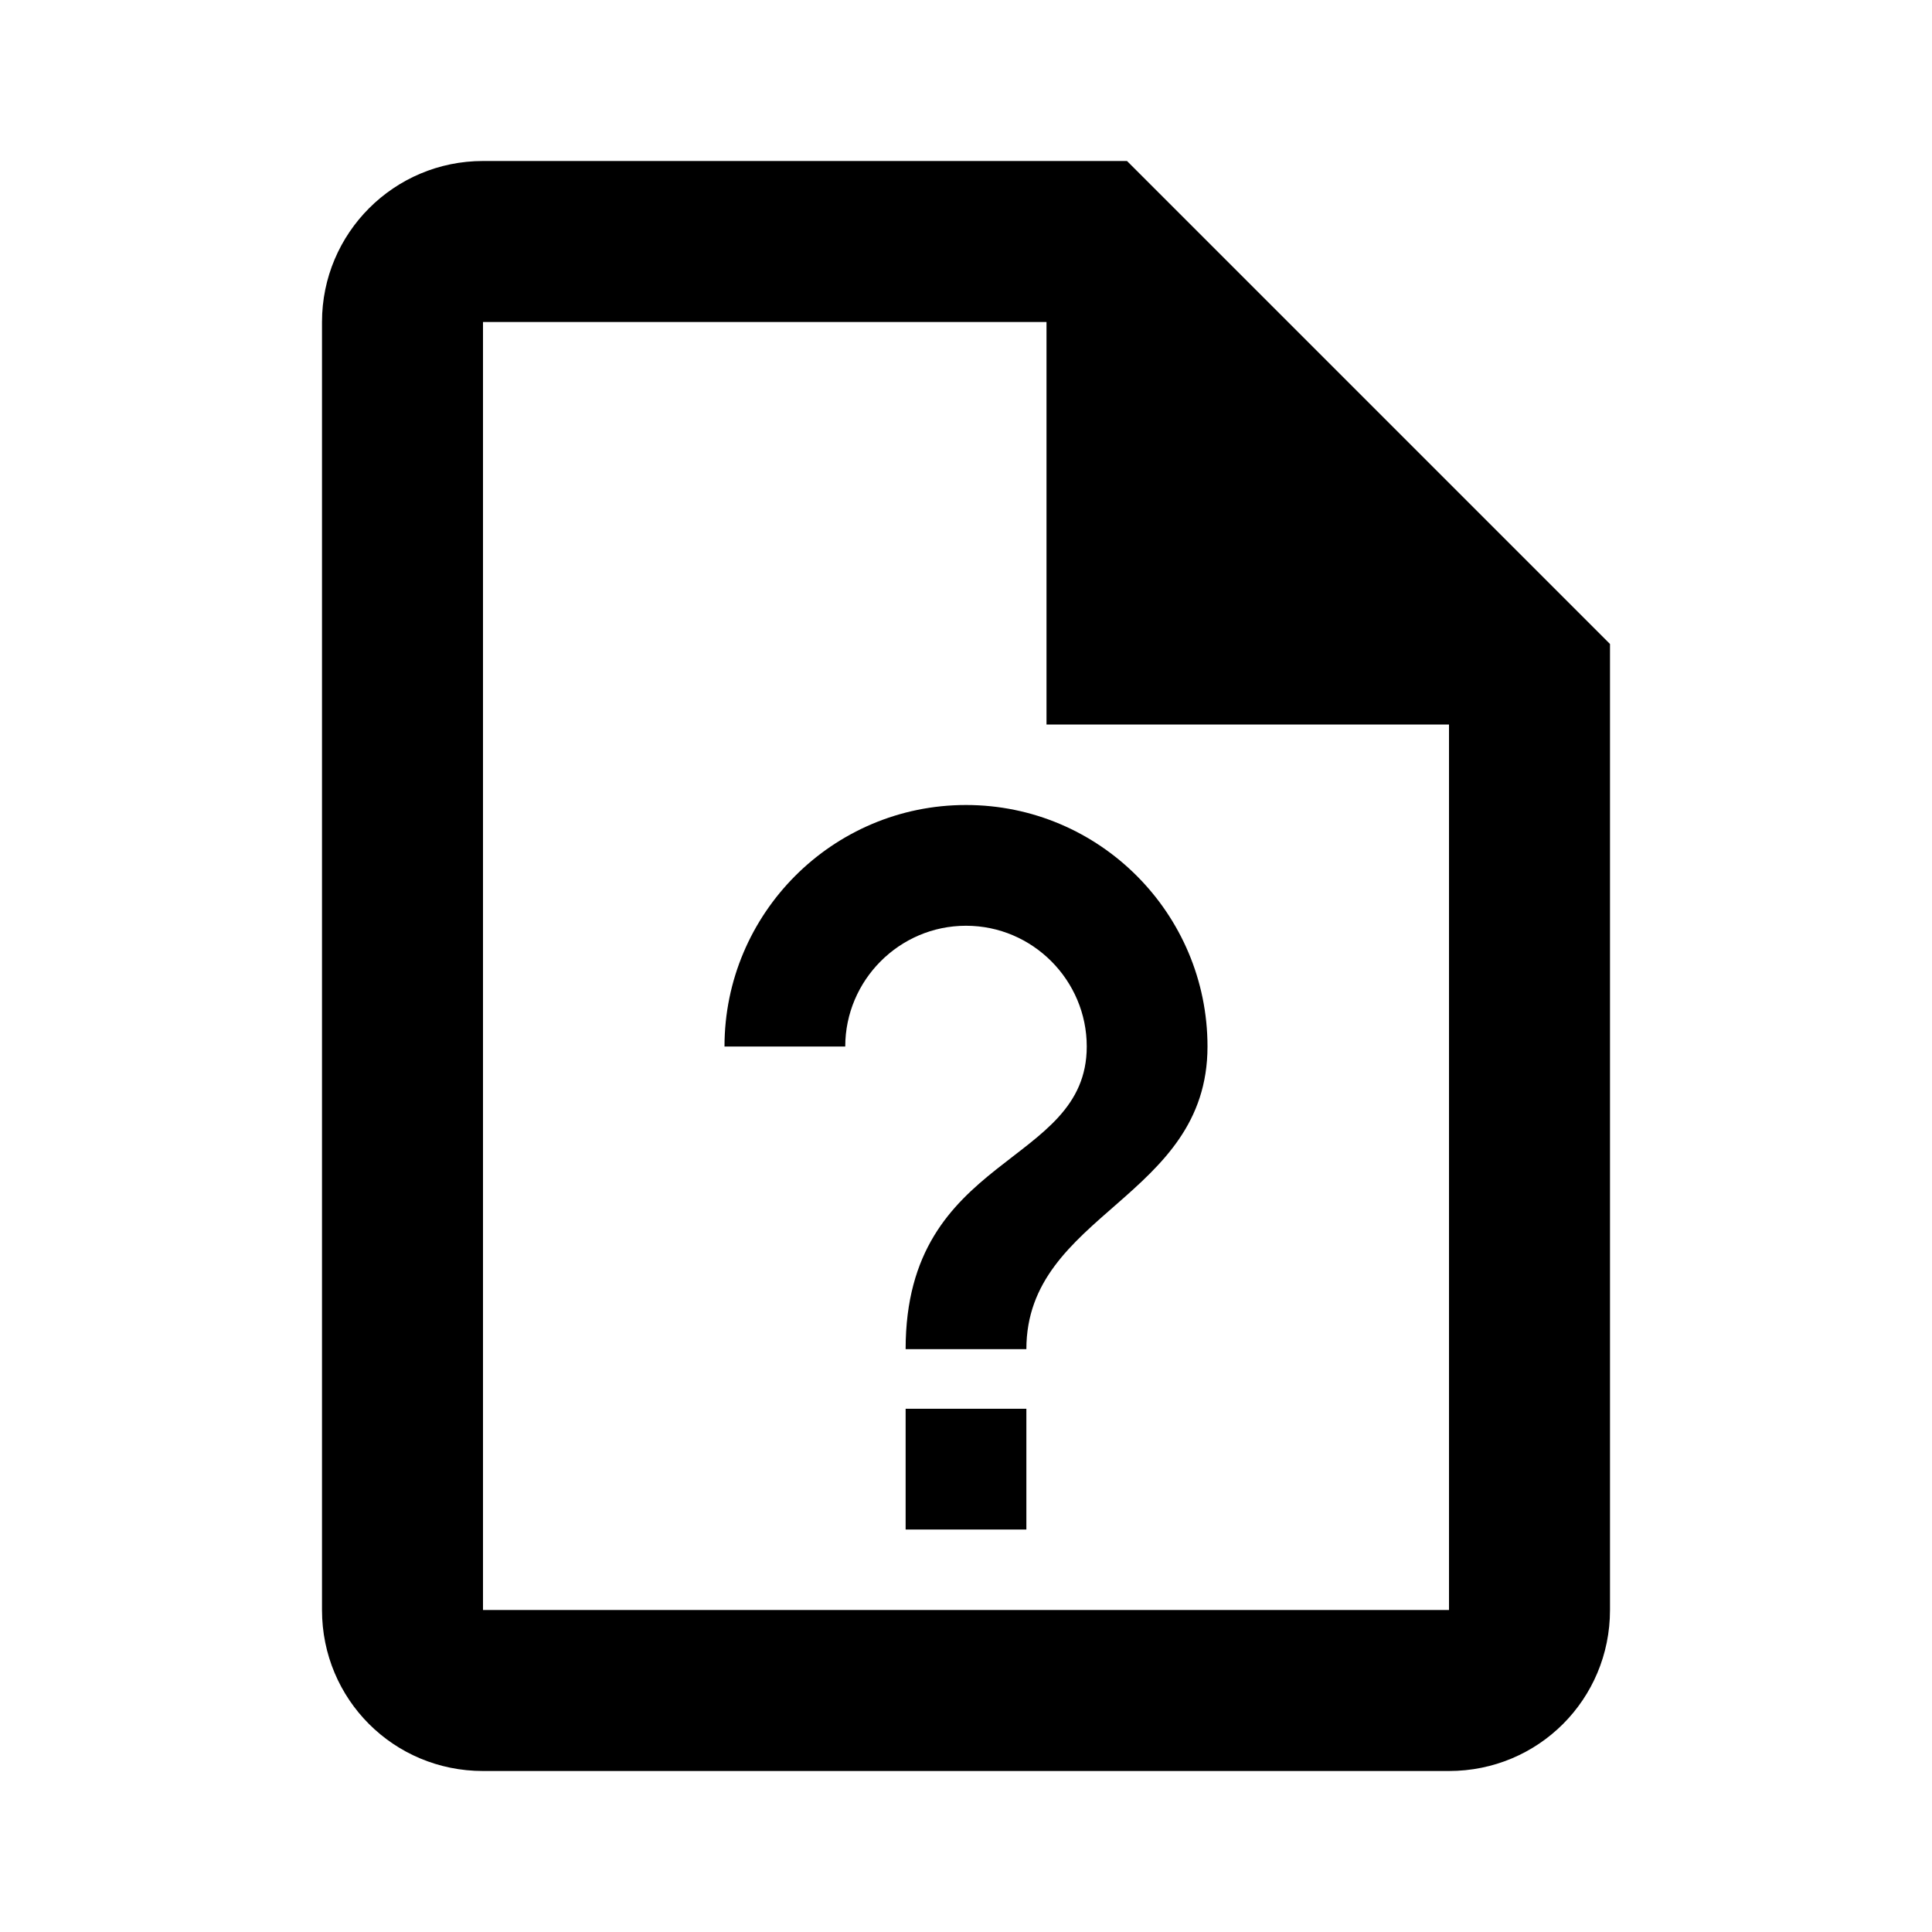
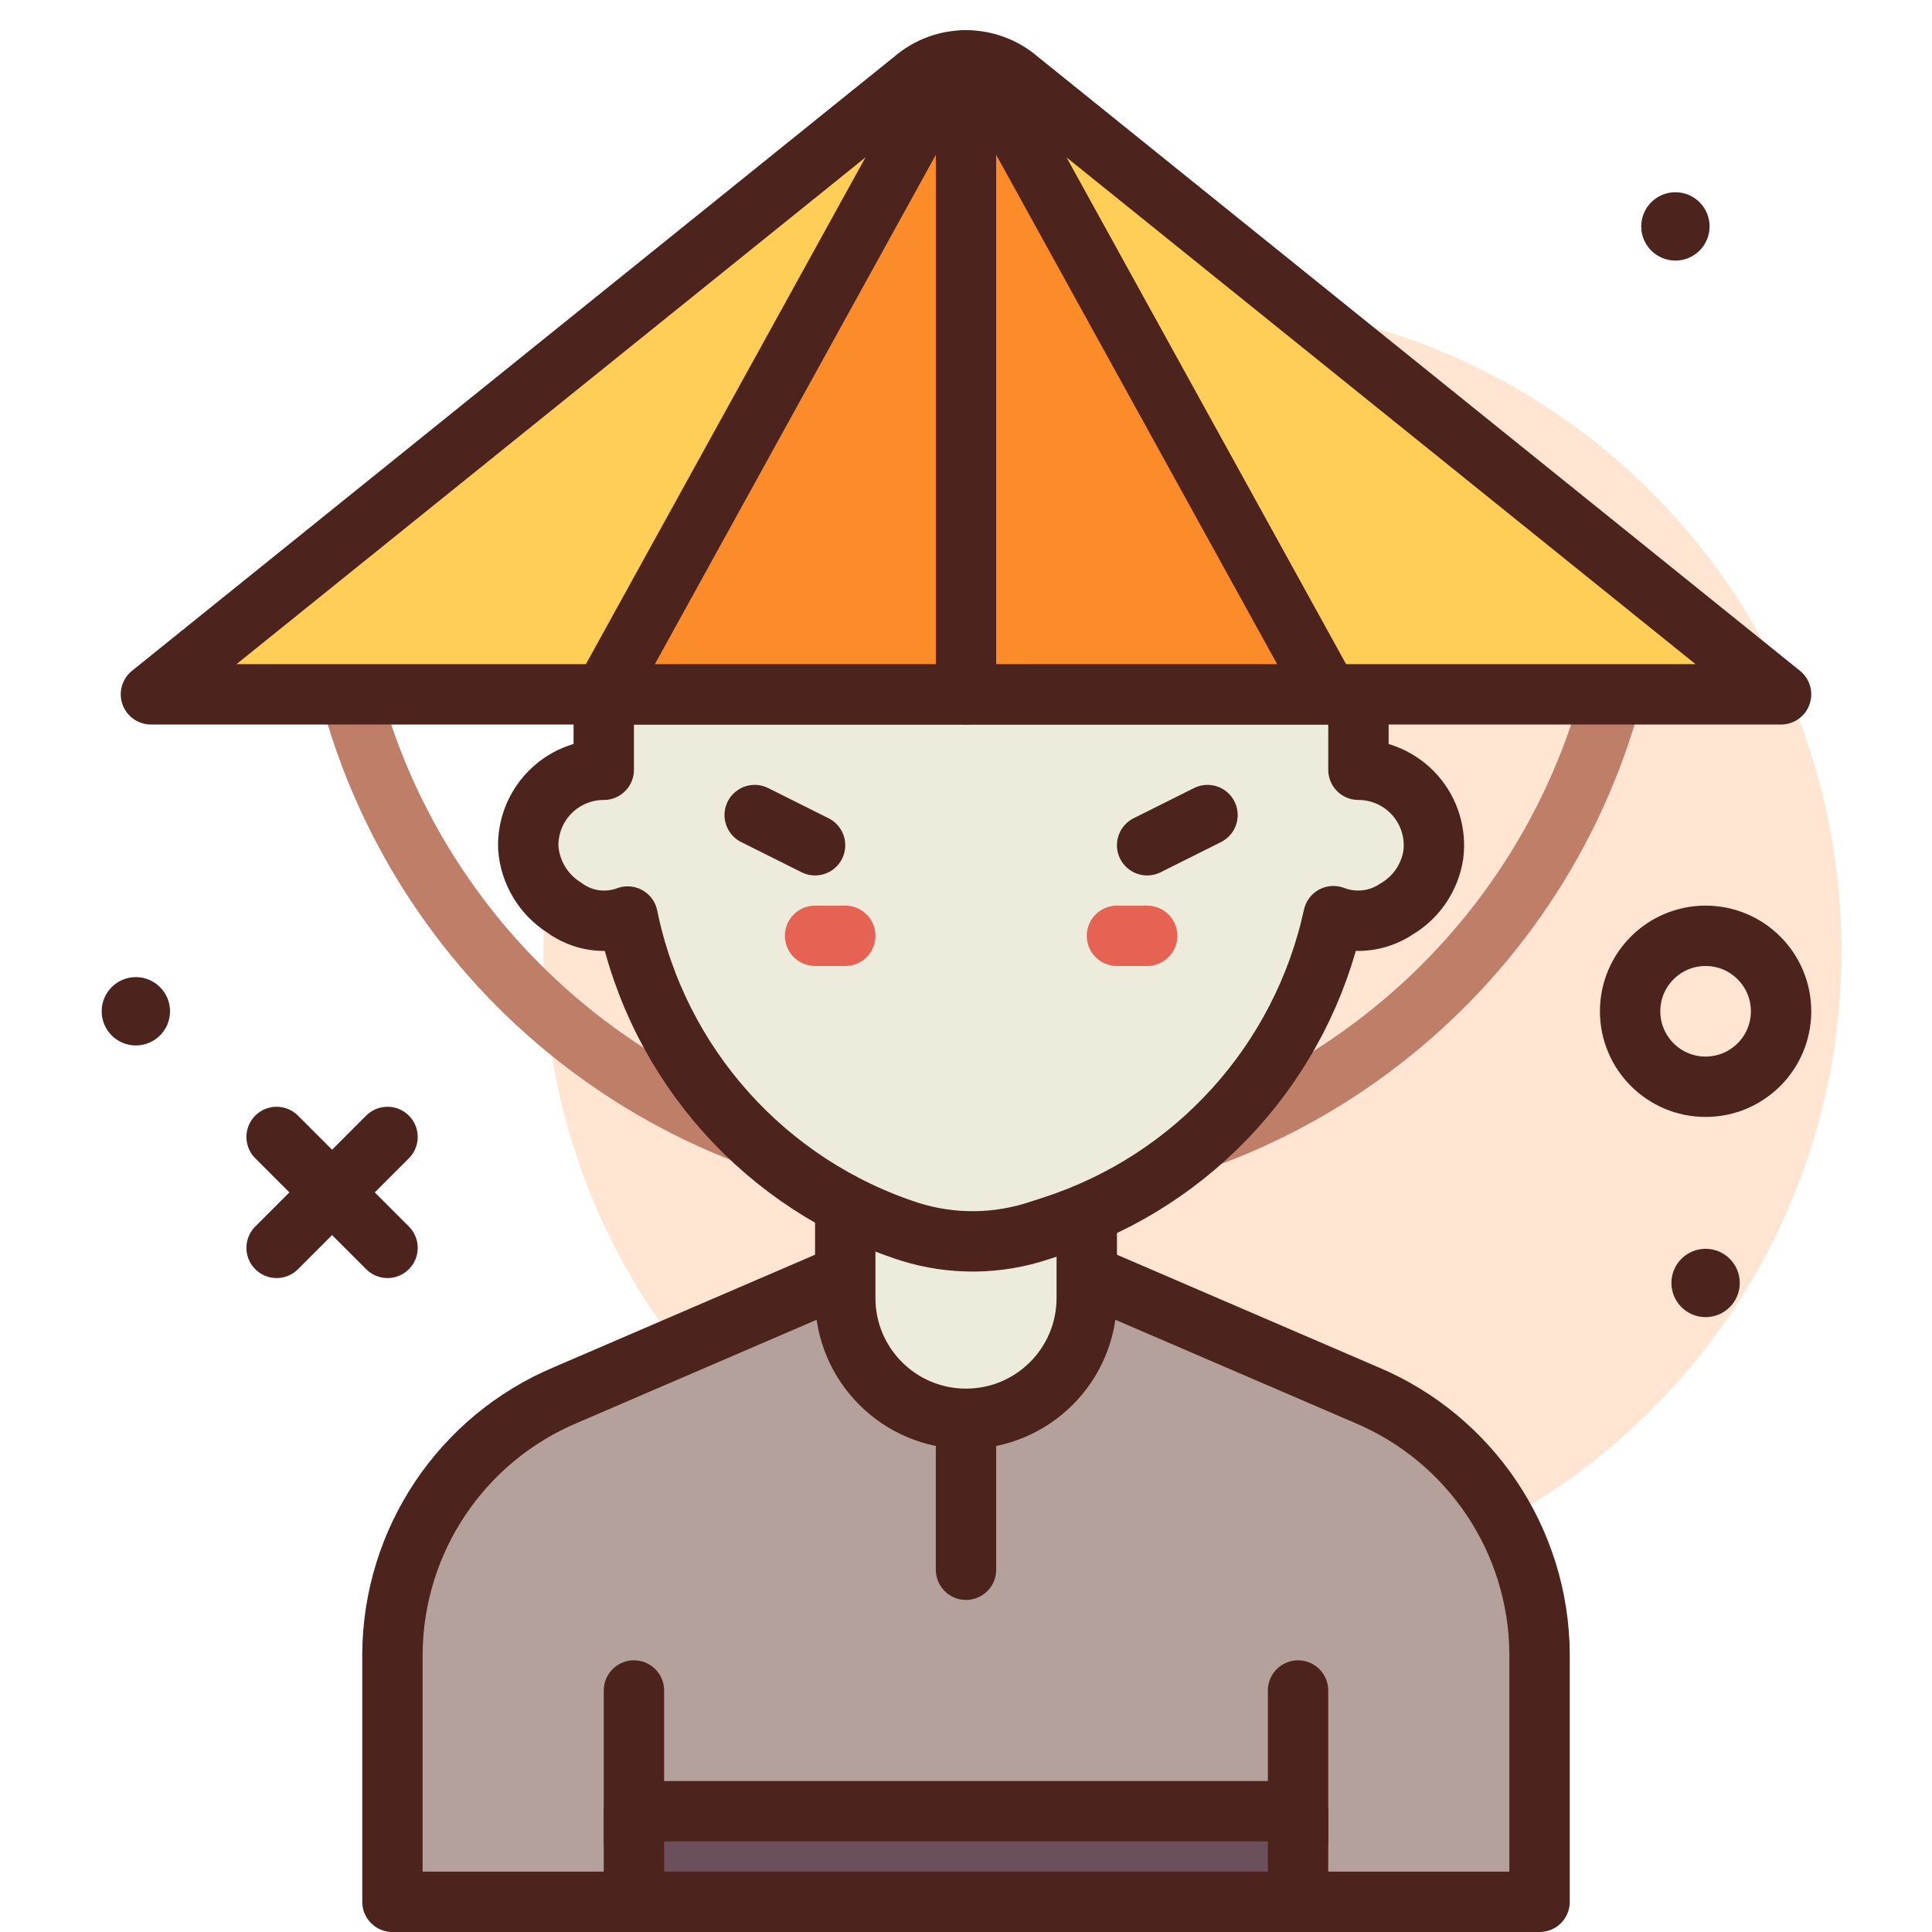
- <svg xmlns="http://www.w3.org/2000/svg" aria-hidden="true" role="img" class="iconify iconify--mdi" width="32" height="32" preserveAspectRatio="xMidYMid meet" viewBox="0 0 24 24">
-   <path fill="currentColor" d="M14 2H6a2 2 0 0 0-2 2v16c0 1.11.89 2 2 2h12c1.11 0 2-.89 2-2V8l-6-6m4 18H6V4h7v5h5v11m-3-7c0 1.89-2.25 2.07-2.25 3.76h-1.5c0-2.44 2.25-2.26 2.25-3.76c0-.82-.67-1.5-1.5-1.5s-1.5.68-1.5 1.5H9c0-1.65 1.34-3 3-3s3 1.35 3 3m-2.25 4.5V19h-1.5v-1.5h1.5Z" />
+ <svg xmlns="http://www.w3.org/2000/svg" width="64px" height="64px" viewBox="0 0 64 64">
+   <g id="peasant">
+     <circle cx="39.5" cy="31.5" r="21.5" style="fill:#ffe5d2" />
+     <circle cx="56.5" cy="33.5" r="2.5" style="fill:none;stroke:#4c241d;stroke-linecap:round;stroke-linejoin:round;stroke-width:2px" />
+     <circle cx="56.5" cy="42.5" r="1.132" style="fill:#4c241d" />
+     <circle cx="4.5" cy="33.5" r="1.132" style="fill:#4c241d" />
+     <circle cx="55.5" cy="7.5" r="1.132" style="fill:#4c241d" />
+     <path d="M51,63H13V54.775a9.369,9.369,0,0,1,5.746-8.568L32,40.5l13.254,5.707A9.369,9.369,0,0,1,51,54.775Z" style="fill:#b5a19c;stroke:#4c241d;stroke-linecap:round;stroke-linejoin:round;stroke-width:2px" />
+     <path d="M28,40h8a0,0,0,0,1,0,0v3a4,4,0,0,1-4,4h0a4,4,0,0,1-4-4V40A0,0,0,0,1,28,40Z" style="fill:#edebdc;stroke:#4c241d;stroke-linecap:round;stroke-linejoin:round;stroke-width:2px" />
+     <line x1="21" y1="61" x2="21" y2="56" style="fill:none;stroke:#4c241d;stroke-linecap:round;stroke-linejoin:round;stroke-width:2px" />
+     <path d="M11.687,23.286a21.643,21.643,0,0,0,41.579.175" style="fill:none;stroke:#bf7e68;stroke-linecap:round;stroke-linejoin:round;stroke-width:2px" />
+     <line x1="43" y1="61" x2="43" y2="56" style="fill:none;stroke:#4c241d;stroke-linecap:round;stroke-linejoin:round;stroke-width:2px" />
+     <line x1="12.837" y1="37.663" x2="9.163" y2="41.337" style="fill:none;stroke:#4c241d;stroke-linecap:round;stroke-linejoin:round;stroke-width:2px" />
+     <path d="M45,25.5V18H20v7.5a2.5,2.5,0,0,0-2.5,2.591,2.56,2.56,0,0,0,1.183,1.97,2.225,2.225,0,0,0,2.108.3A13.9,13.9,0,0,0,30.15,40.808a6.978,6.978,0,0,0,4.285-.046l.444-.144a13.9,13.9,0,0,0,9.293-10.269,2.282,2.282,0,0,0,2.093-.238,2.537,2.537,0,0,0,1.215-1.793A2.5,2.5,0,0,0,45,25.5Z" style="fill:#edebdc;stroke:#4c241d;stroke-linecap:round;stroke-linejoin:round;stroke-width:2px" />
+     <line x1="9.163" y1="37.663" x2="12.837" y2="41.337" style="fill:none;stroke:#4c241d;stroke-linecap:round;stroke-linejoin:round;stroke-width:2px" />
+     <line x1="40" y1="27" x2="38" y2="28" style="fill:none;stroke:#4c241d;stroke-linecap:round;stroke-linejoin:round;stroke-width:2px" />
+     <line x1="27" y1="28" x2="25" y2="27" style="fill:none;stroke:#4c241d;stroke-linecap:round;stroke-linejoin:round;stroke-width:2px" />
+     <rect x="26" y="30" width="3" height="2" rx="1" ry="1" style="fill:#e66353" />
+     <rect x="36" y="30" width="3" height="2" rx="1" ry="1" style="fill:#e66353" />
+     <rect x="21" y="60" width="22" height="3" style="fill:#6b4f5b;stroke:#4c241d;stroke-linecap:round;stroke-linejoin:round;stroke-width:2px" />
+     <path d="M59,23H5L30.261,2.648a2.657,2.657,0,0,1,3.478,0Z" style="fill:#ffce56;stroke:#4c241d;stroke-linecap:round;stroke-linejoin:round;stroke-width:2px" />
+     <path d="M44,23H20L31.227,2.648c.477-.864,1.069-.864,1.546,0Z" style="fill:#fc8c29;stroke:#4c241d;stroke-linecap:round;stroke-linejoin:round;stroke-width:2px" />
+     <line x1="32" y1="52" x2="32" y2="48" style="fill:none;stroke:#4c241d;stroke-linecap:round;stroke-linejoin:round;stroke-width:2px" />
+     <line x1="32" y1="23" x2="32" y2="2.508" style="fill:none;stroke:#4c241d;stroke-linecap:round;stroke-linejoin:round;stroke-width:2px" />
+   </g>
</svg>
